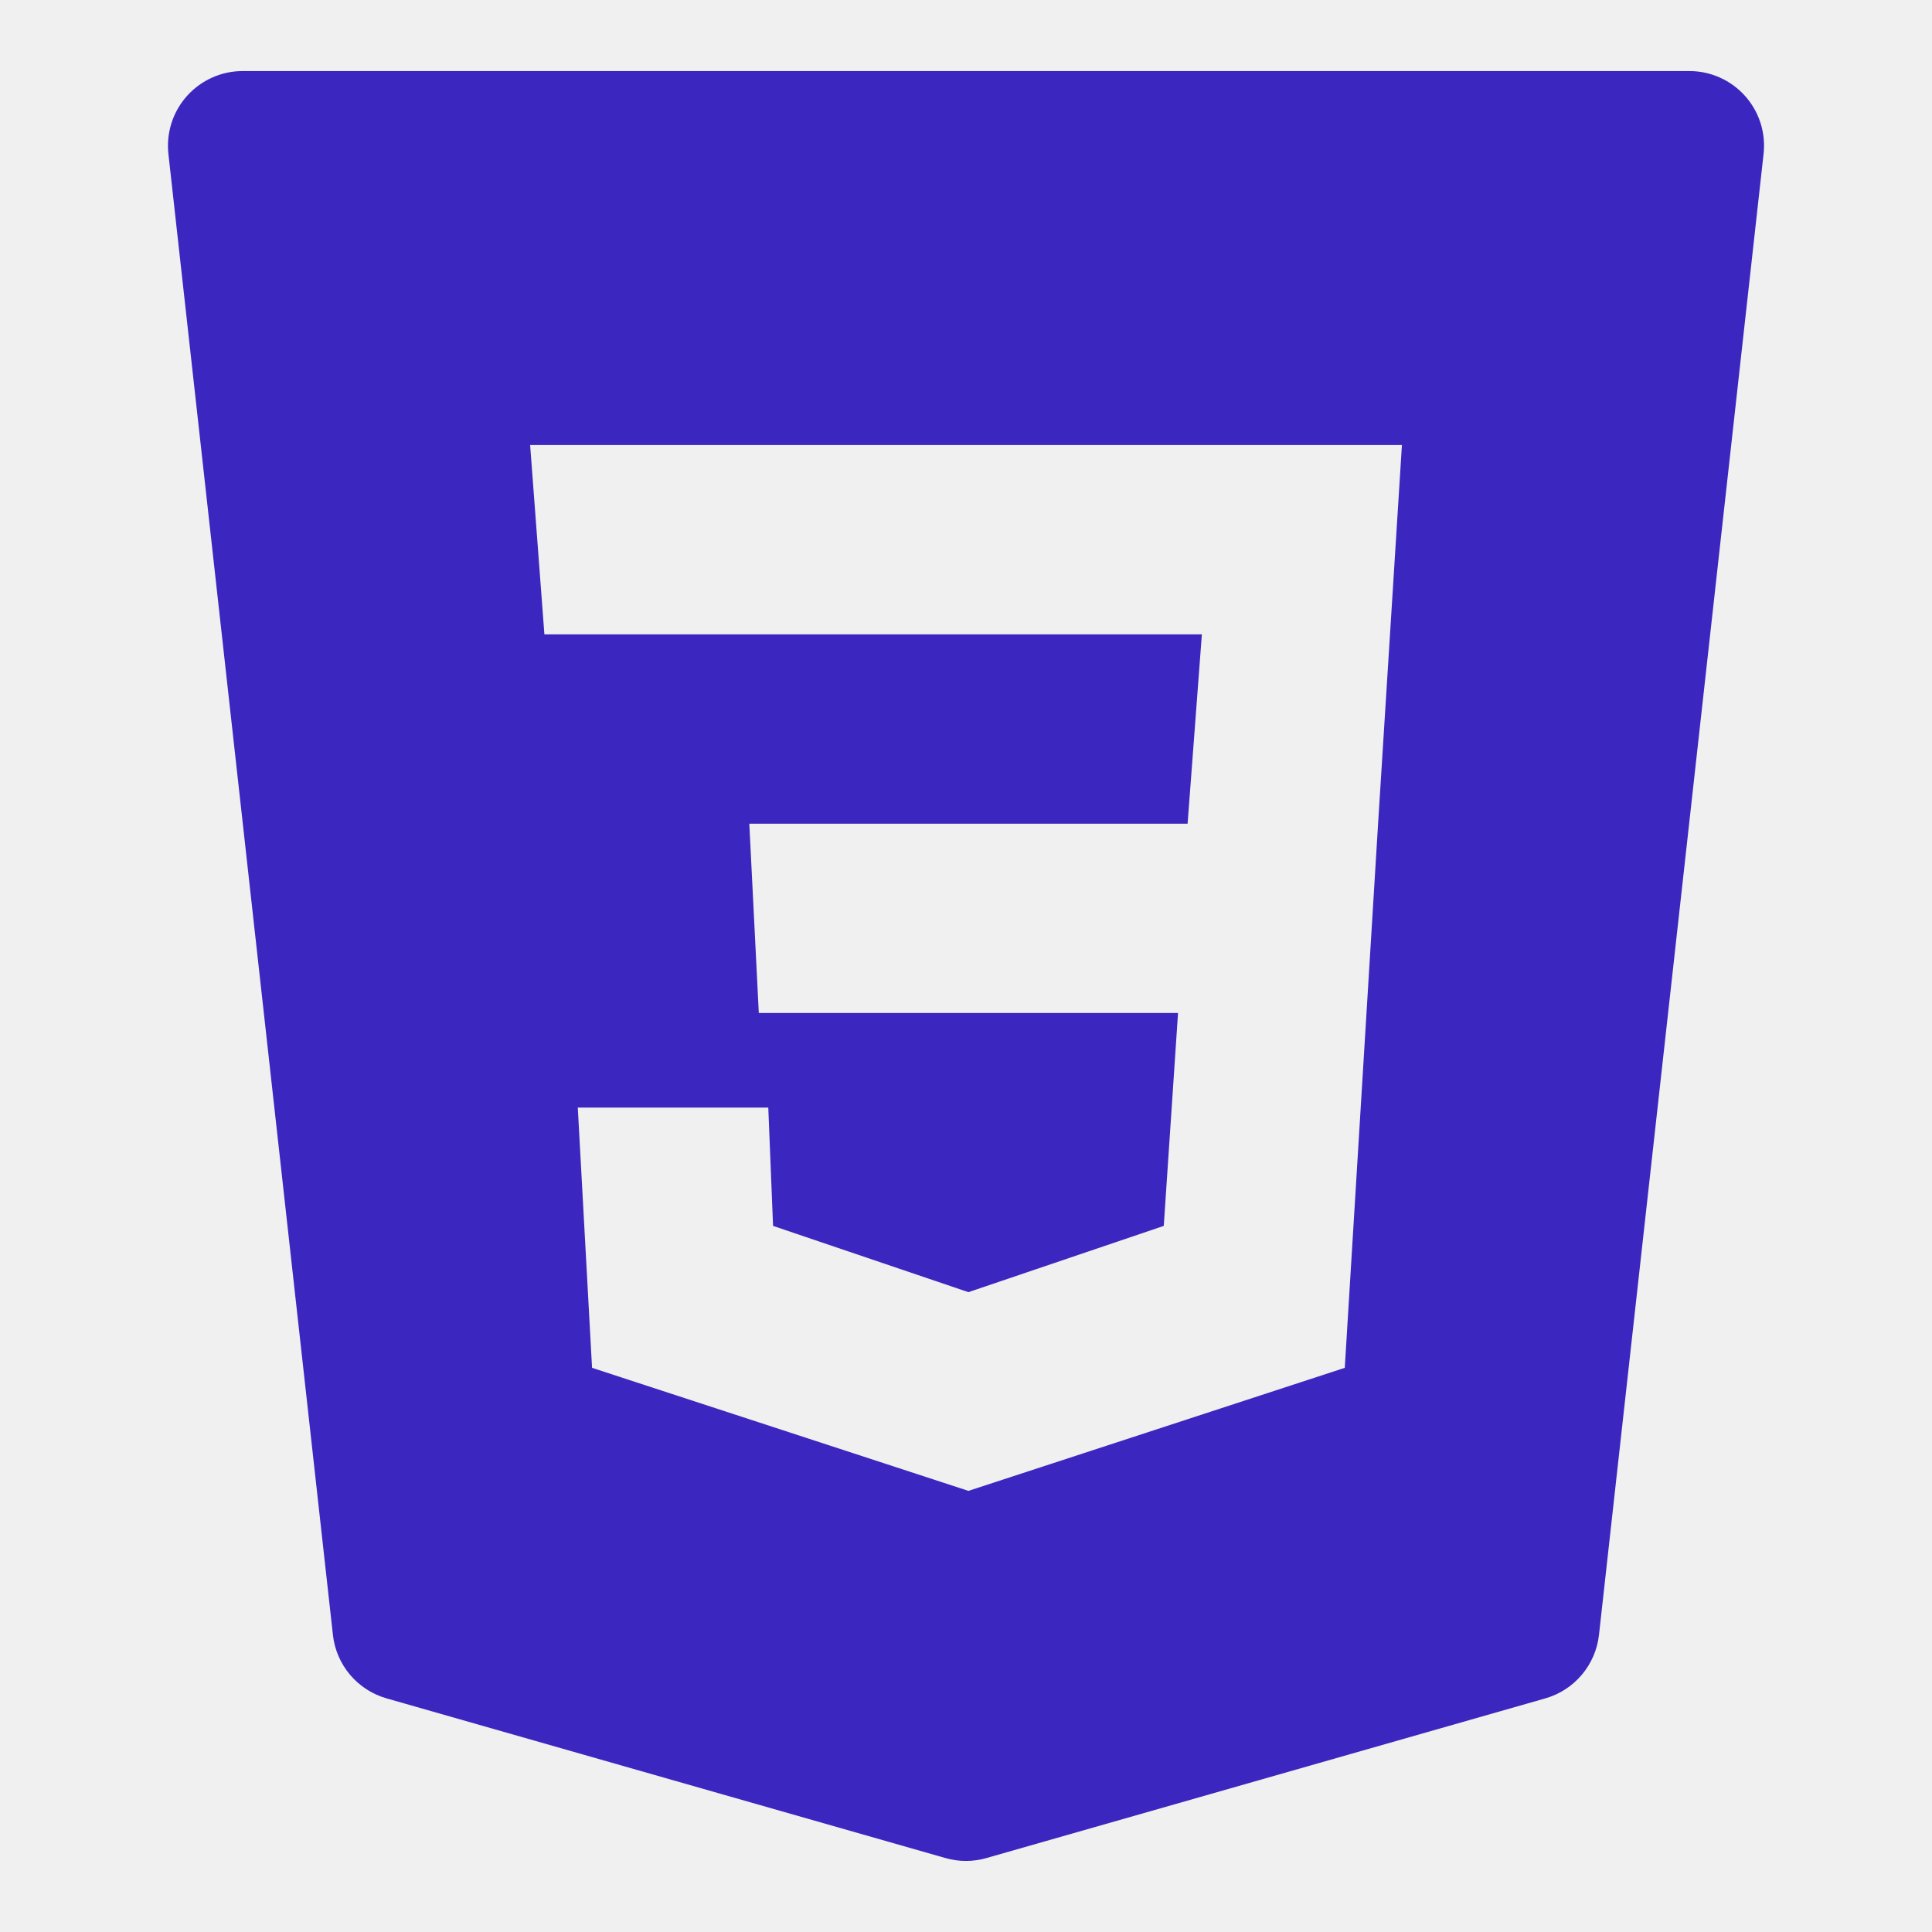
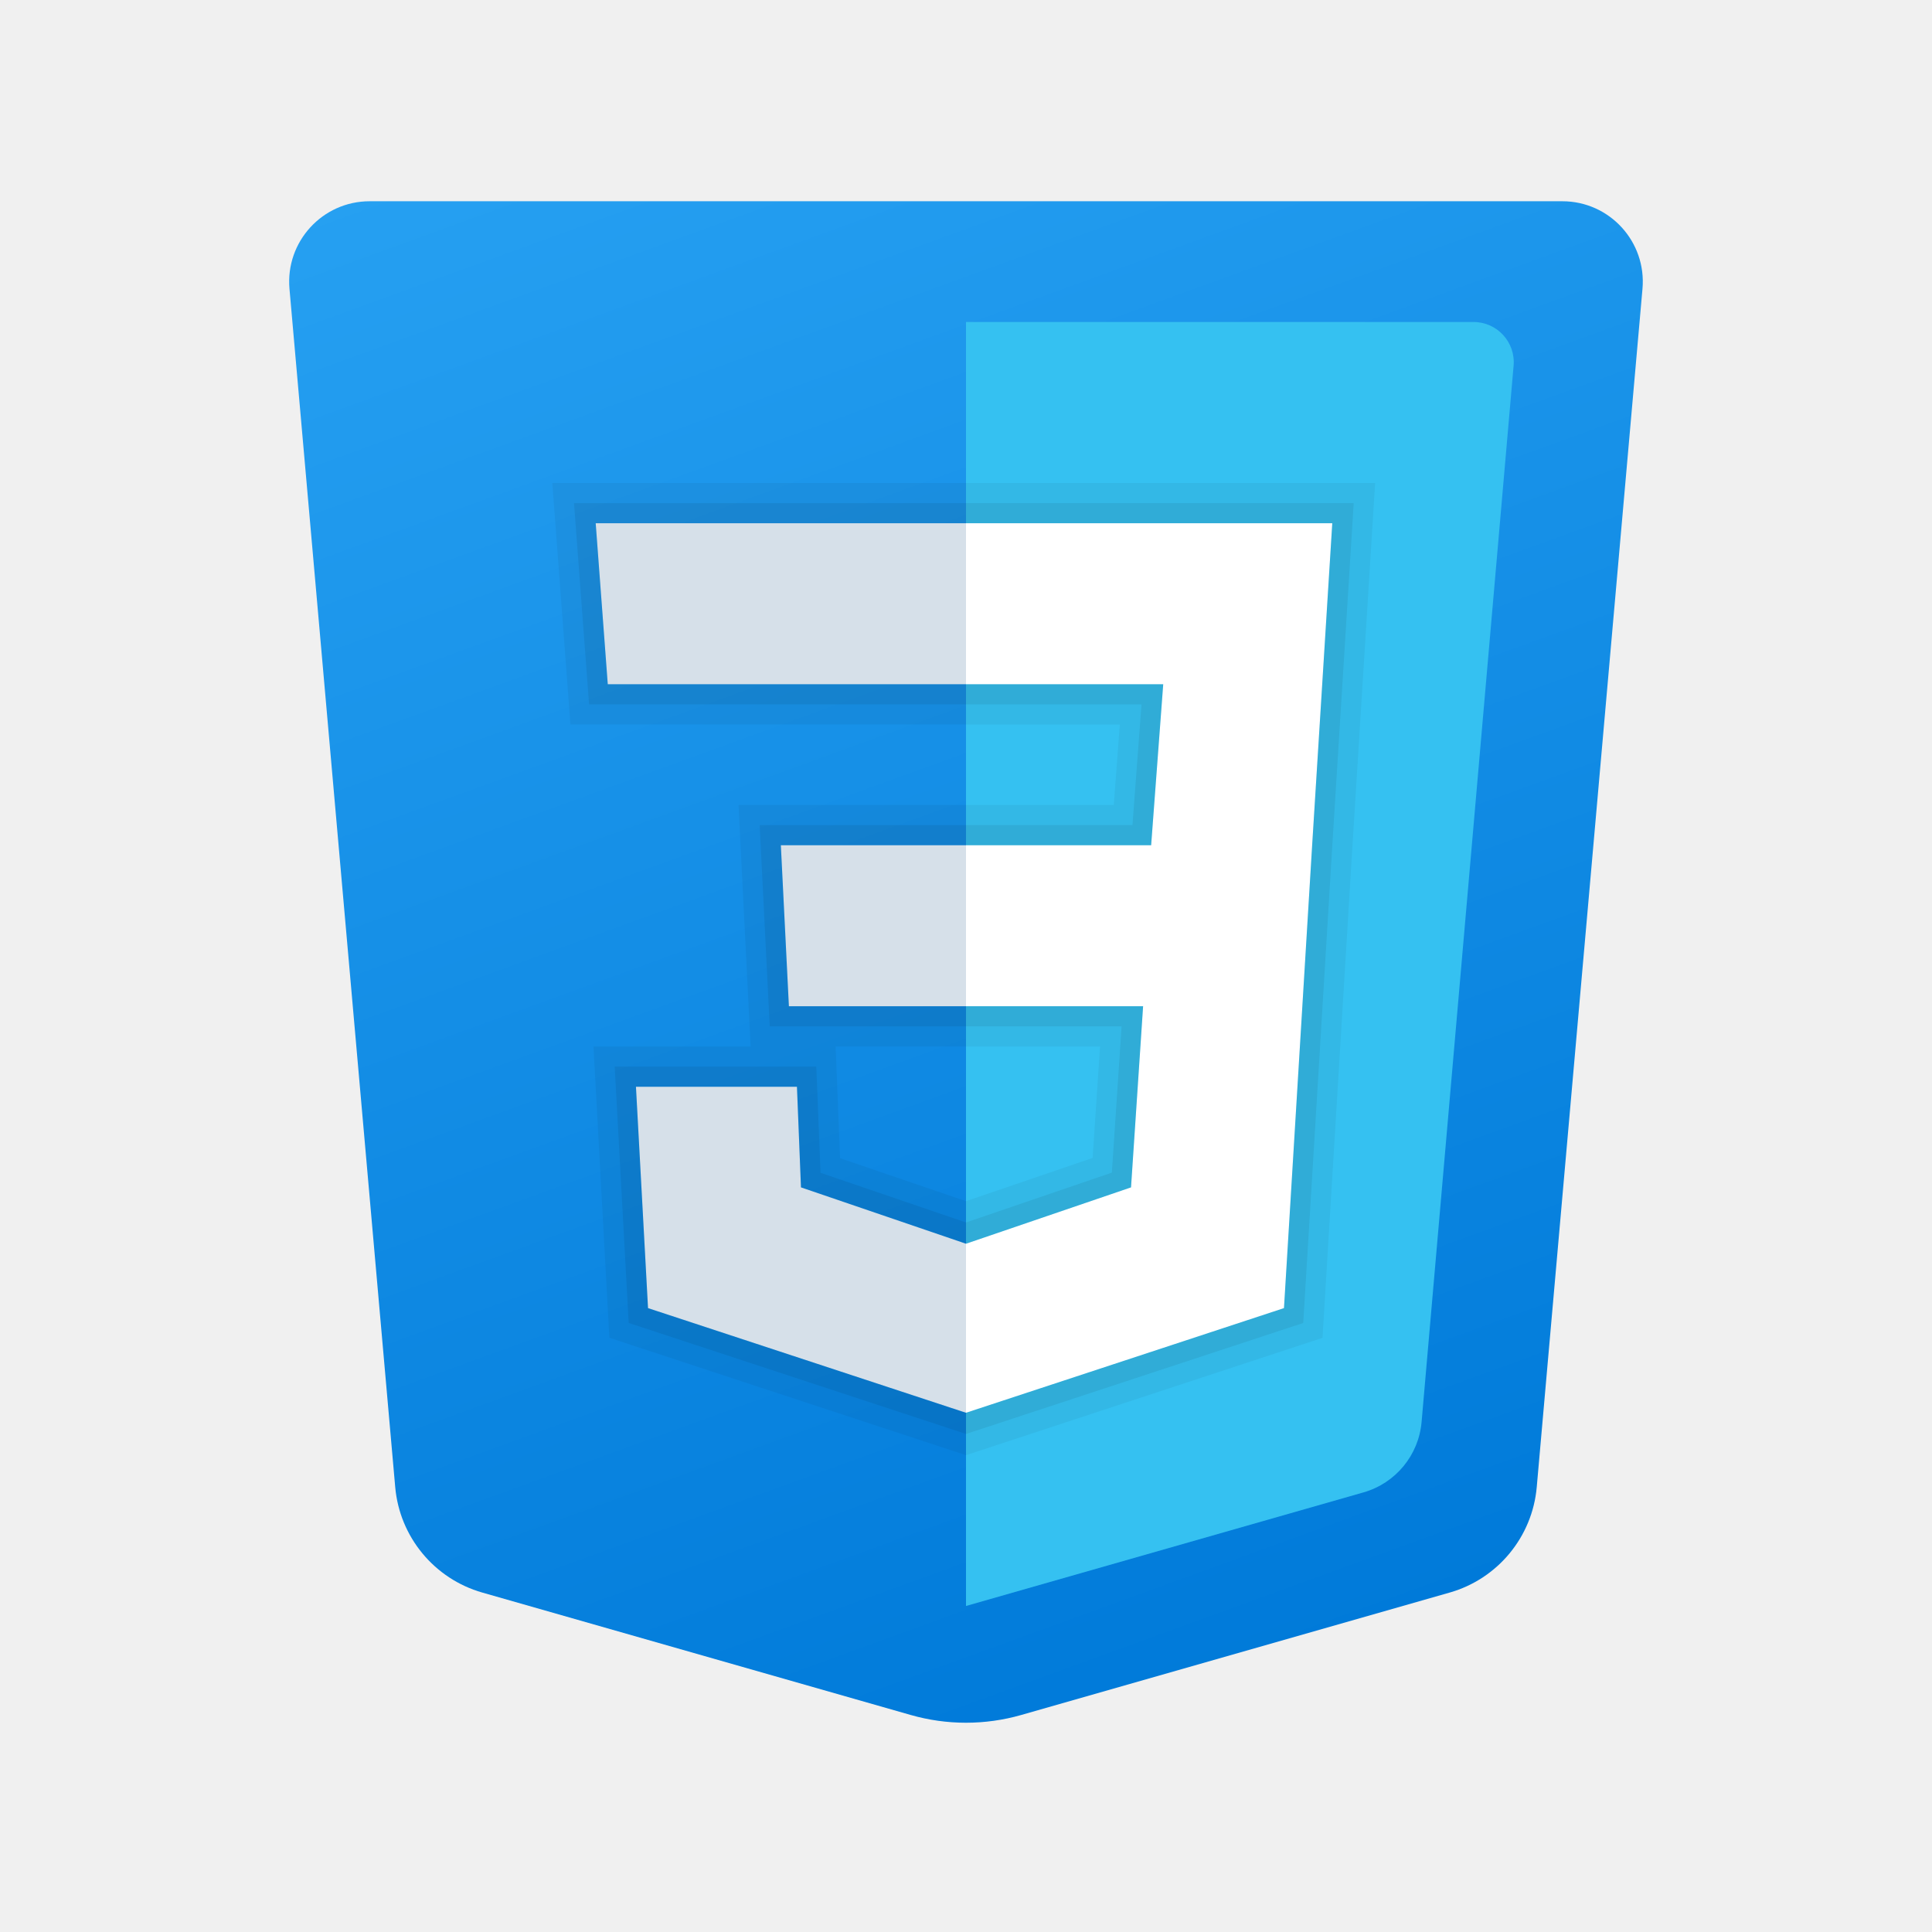
- <svg xmlns="http://www.w3.org/2000/svg" viewBox="0,0,256,256" width="50px" height="50px">
-   <g transform="translate(-20.48,-20.48) scale(1.16,1.16)">
-     <g fill="#3b26bf" fill-rule="nonzero" stroke="none" stroke-width="1" stroke-linecap="butt" stroke-linejoin="miter" stroke-miterlimit="10" stroke-dasharray="" stroke-dashoffset="0" font-family="none" font-weight="none" font-size="none" text-anchor="none" style="mix-blend-mode: normal">
-       <g transform="translate(0.0028,0.17067) scale(8.53333,8.53333)">
-         <path d="M25.428,3.333c-0.19,-0.212 -0.461,-0.333 -0.745,-0.333h-19.366c-0.284,0 -0.555,0.121 -0.745,0.333c-0.19,0.212 -0.28,0.495 -0.249,0.777l2.202,19.823c0.044,0.403 0.329,0.74 0.719,0.851l7.48,2.137c0.09,0.026 0.183,0.039 0.275,0.039c0.092,0 0.185,-0.013 0.275,-0.039l7.48,-2.137c0.39,-0.111 0.674,-0.448 0.719,-0.851l2.203,-19.823c0.032,-0.282 -0.058,-0.565 -0.248,-0.777zM20.516,13.074l-0.446,7.285l-5.038,1.647l-5.038,-1.647l-0.191,-3.484h2.55l0.064,1.584l2.615,0.887l2.615,-0.887l0.191,-2.85h-5.612l-0.127,-2.534h5.867l0.191,-2.534h-8.801l-0.191,-2.535h11.67z" />
-       </g>
-     </g>
-   </g>
+ <svg xmlns="http://www.w3.org/2000/svg" viewBox="0 0 48 48" width="48px" height="48px">
+   <linearGradient id="TQDriqswrKwPOniLrPT12a" x1="16.33" x2="32.293" y1="-2.748" y2="41.109" gradientUnits="userSpaceOnUse">
+     <stop offset="0" stop-color="#2aa4f4" />
+     <stop offset="1" stop-color="#007ad9" />
+   </linearGradient>
+   <path fill="url(#TQDriqswrKwPOniLrPT12a)" d="M7.192,7.176l2.627,29.77c0.109,1.237,0.97,2.28,2.164,2.621l10.643,3.041 c0.898,0.257,1.849,0.257,2.747,0l10.643-3.041c1.194-0.341,2.055-1.383,2.164-2.621l2.627-29.77C40.911,6.006,39.99,5,38.816,5 H9.184C8.01,5,7.089,6.006,7.192,7.176z" />
+   <path fill="#35c1f1" d="M24,8v31.9l9.876-2.822c0.797-0.228,1.371-0.924,1.443-1.749l2.286-26.242 C37.656,8.502,37.196,8,36.609,8H24z" />
+   <path fill="#fff" d="M33.1,13H24v4h4.9l-0.3,4H24v4h4.4l-0.3,4.5L24,30.9v4.2l7.9-2.6L32.6,21l0,0L33.1,13z" />
+   <path fill="#d6e0e9" d="M24,13v4h-8.9l-0.3-4H24z M19.4,21l0.2,4H24v-4H19.4z M19.8,27h-4l0.3,5.5l7.9,2.6v-4.2l-4.1-1.4 L19.8,27z" />
+   <path d="M33.1,13l-0.5,8l-0.7,11.5L24,35.1l-7.9-2.6L15.8,27h4l0.1,2.5l4.1,1.4l4.1-1.4l0.3-4.5H24h-4.4l-0.2-4H24h4.6l0.3-4H24 h-8.9l-0.3-4H24H33.1 M34.164,12H33.1H24h-9.2h-1.078l0.081,1.075l0.3,4L14.172,18H15.1H24h3.822l-0.15,2H24h-4.6h-1.051 l0.052,1.05l0.2,4L18.649,26H15.8h-1.056l0.058,1.054l0.3,5.5l0.037,0.682l0.649,0.214l7.9,2.6L24,36.153l0.313-0.103l7.9-2.6 l0.644-0.212l0.041-0.677l0.7-11.5l0.5-7.998L34.164,12L34.164,12z M20.761,26H24h3.331l-0.185,2.769L24,29.843l-3.128-1.068 l-0.073-1.815L20.761,26L20.761,26z" opacity=".05" />
+   <path d="M33.1,13l-0.5,8l-0.7,11.5L24,35.1l-7.9-2.6L15.8,27h4l0.1,2.5l4.1,1.4l4.1-1.4l0.3-4.5H24h-4.4l-0.2-4H24h4.6l0.3-4H24 h-8.9l-0.3-4H24H33.1 M33.632,12.5H33.1H24h-9.2h-0.539l0.04,0.537l0.3,4l0.035,0.463H15.1H24h4.361l-0.225,3H24h-4.6h-0.526 l0.026,0.525l0.2,4l0.024,0.475H19.6H24h3.866l-0.242,3.634L24,30.372l-3.614-1.234L20.3,26.98L20.28,26.5H19.8h-4h-0.528 l0.029,0.527l0.3,5.5l0.019,0.341l0.324,0.107l7.9,2.6L24,35.626l0.156-0.051l7.9-2.6l0.322-0.106l0.021-0.339l0.7-11.5l0.5-7.999 L33.632,12.5L33.632,12.5z" opacity=".07" />
</svg>
